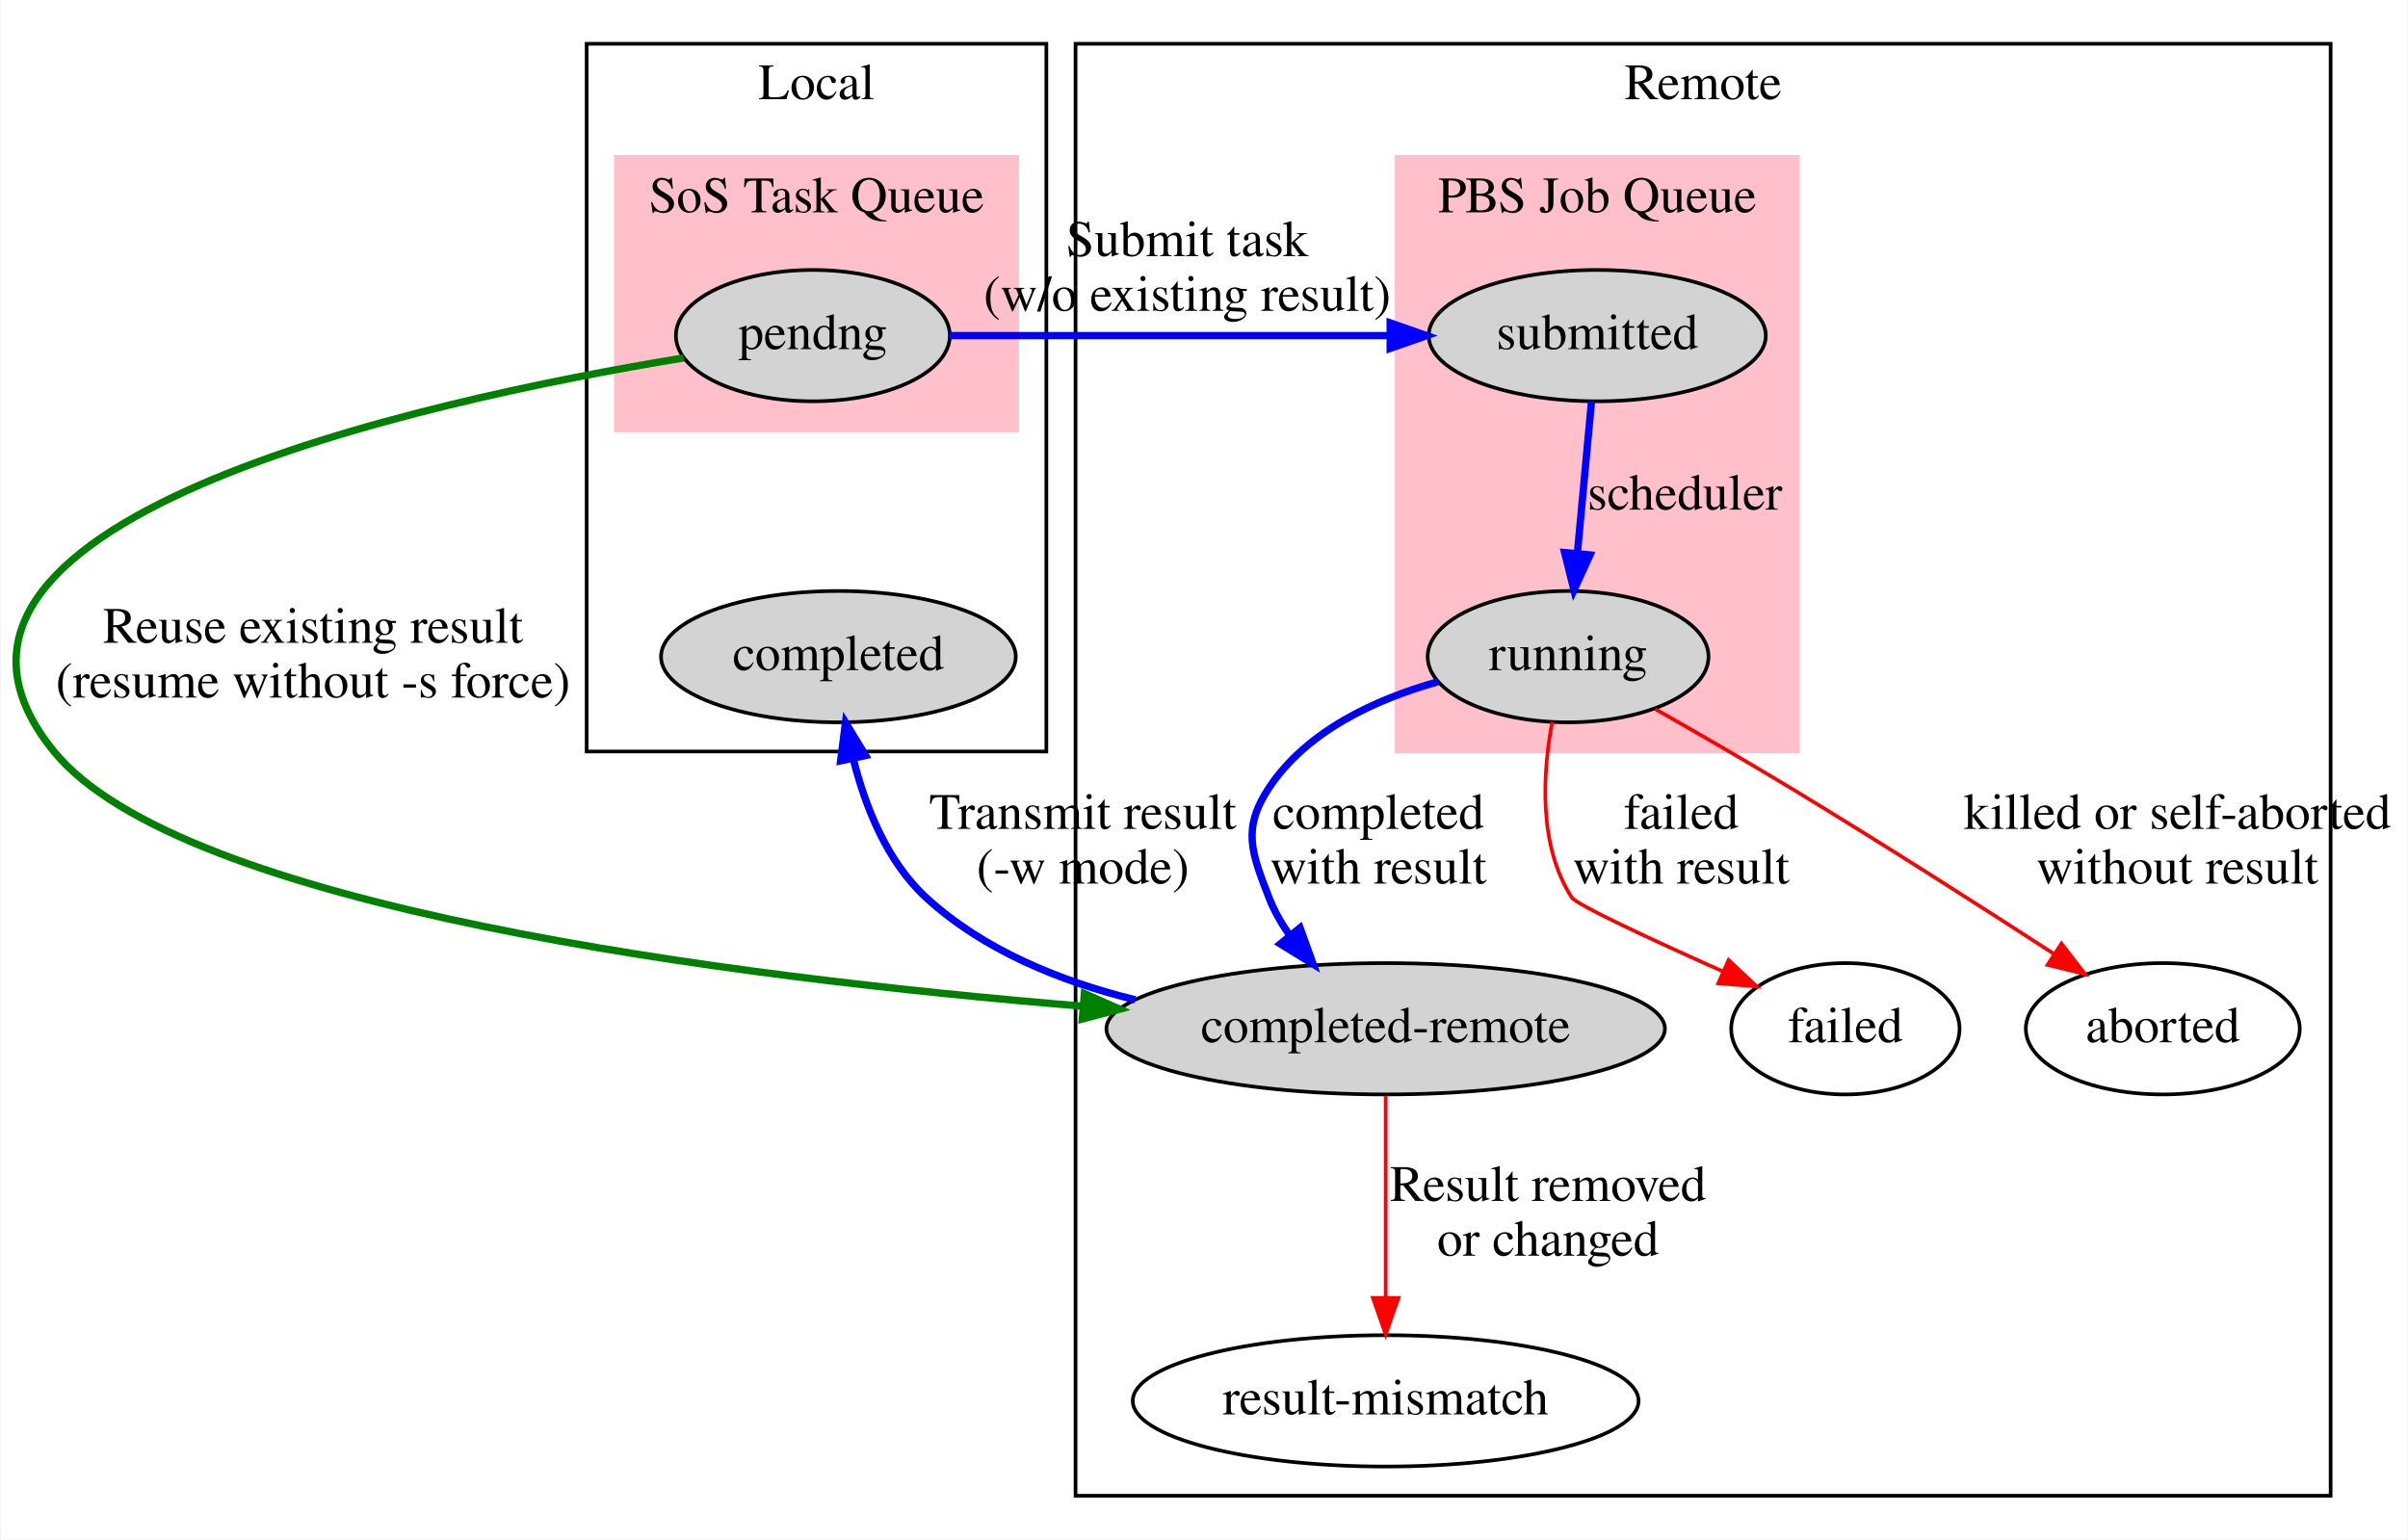
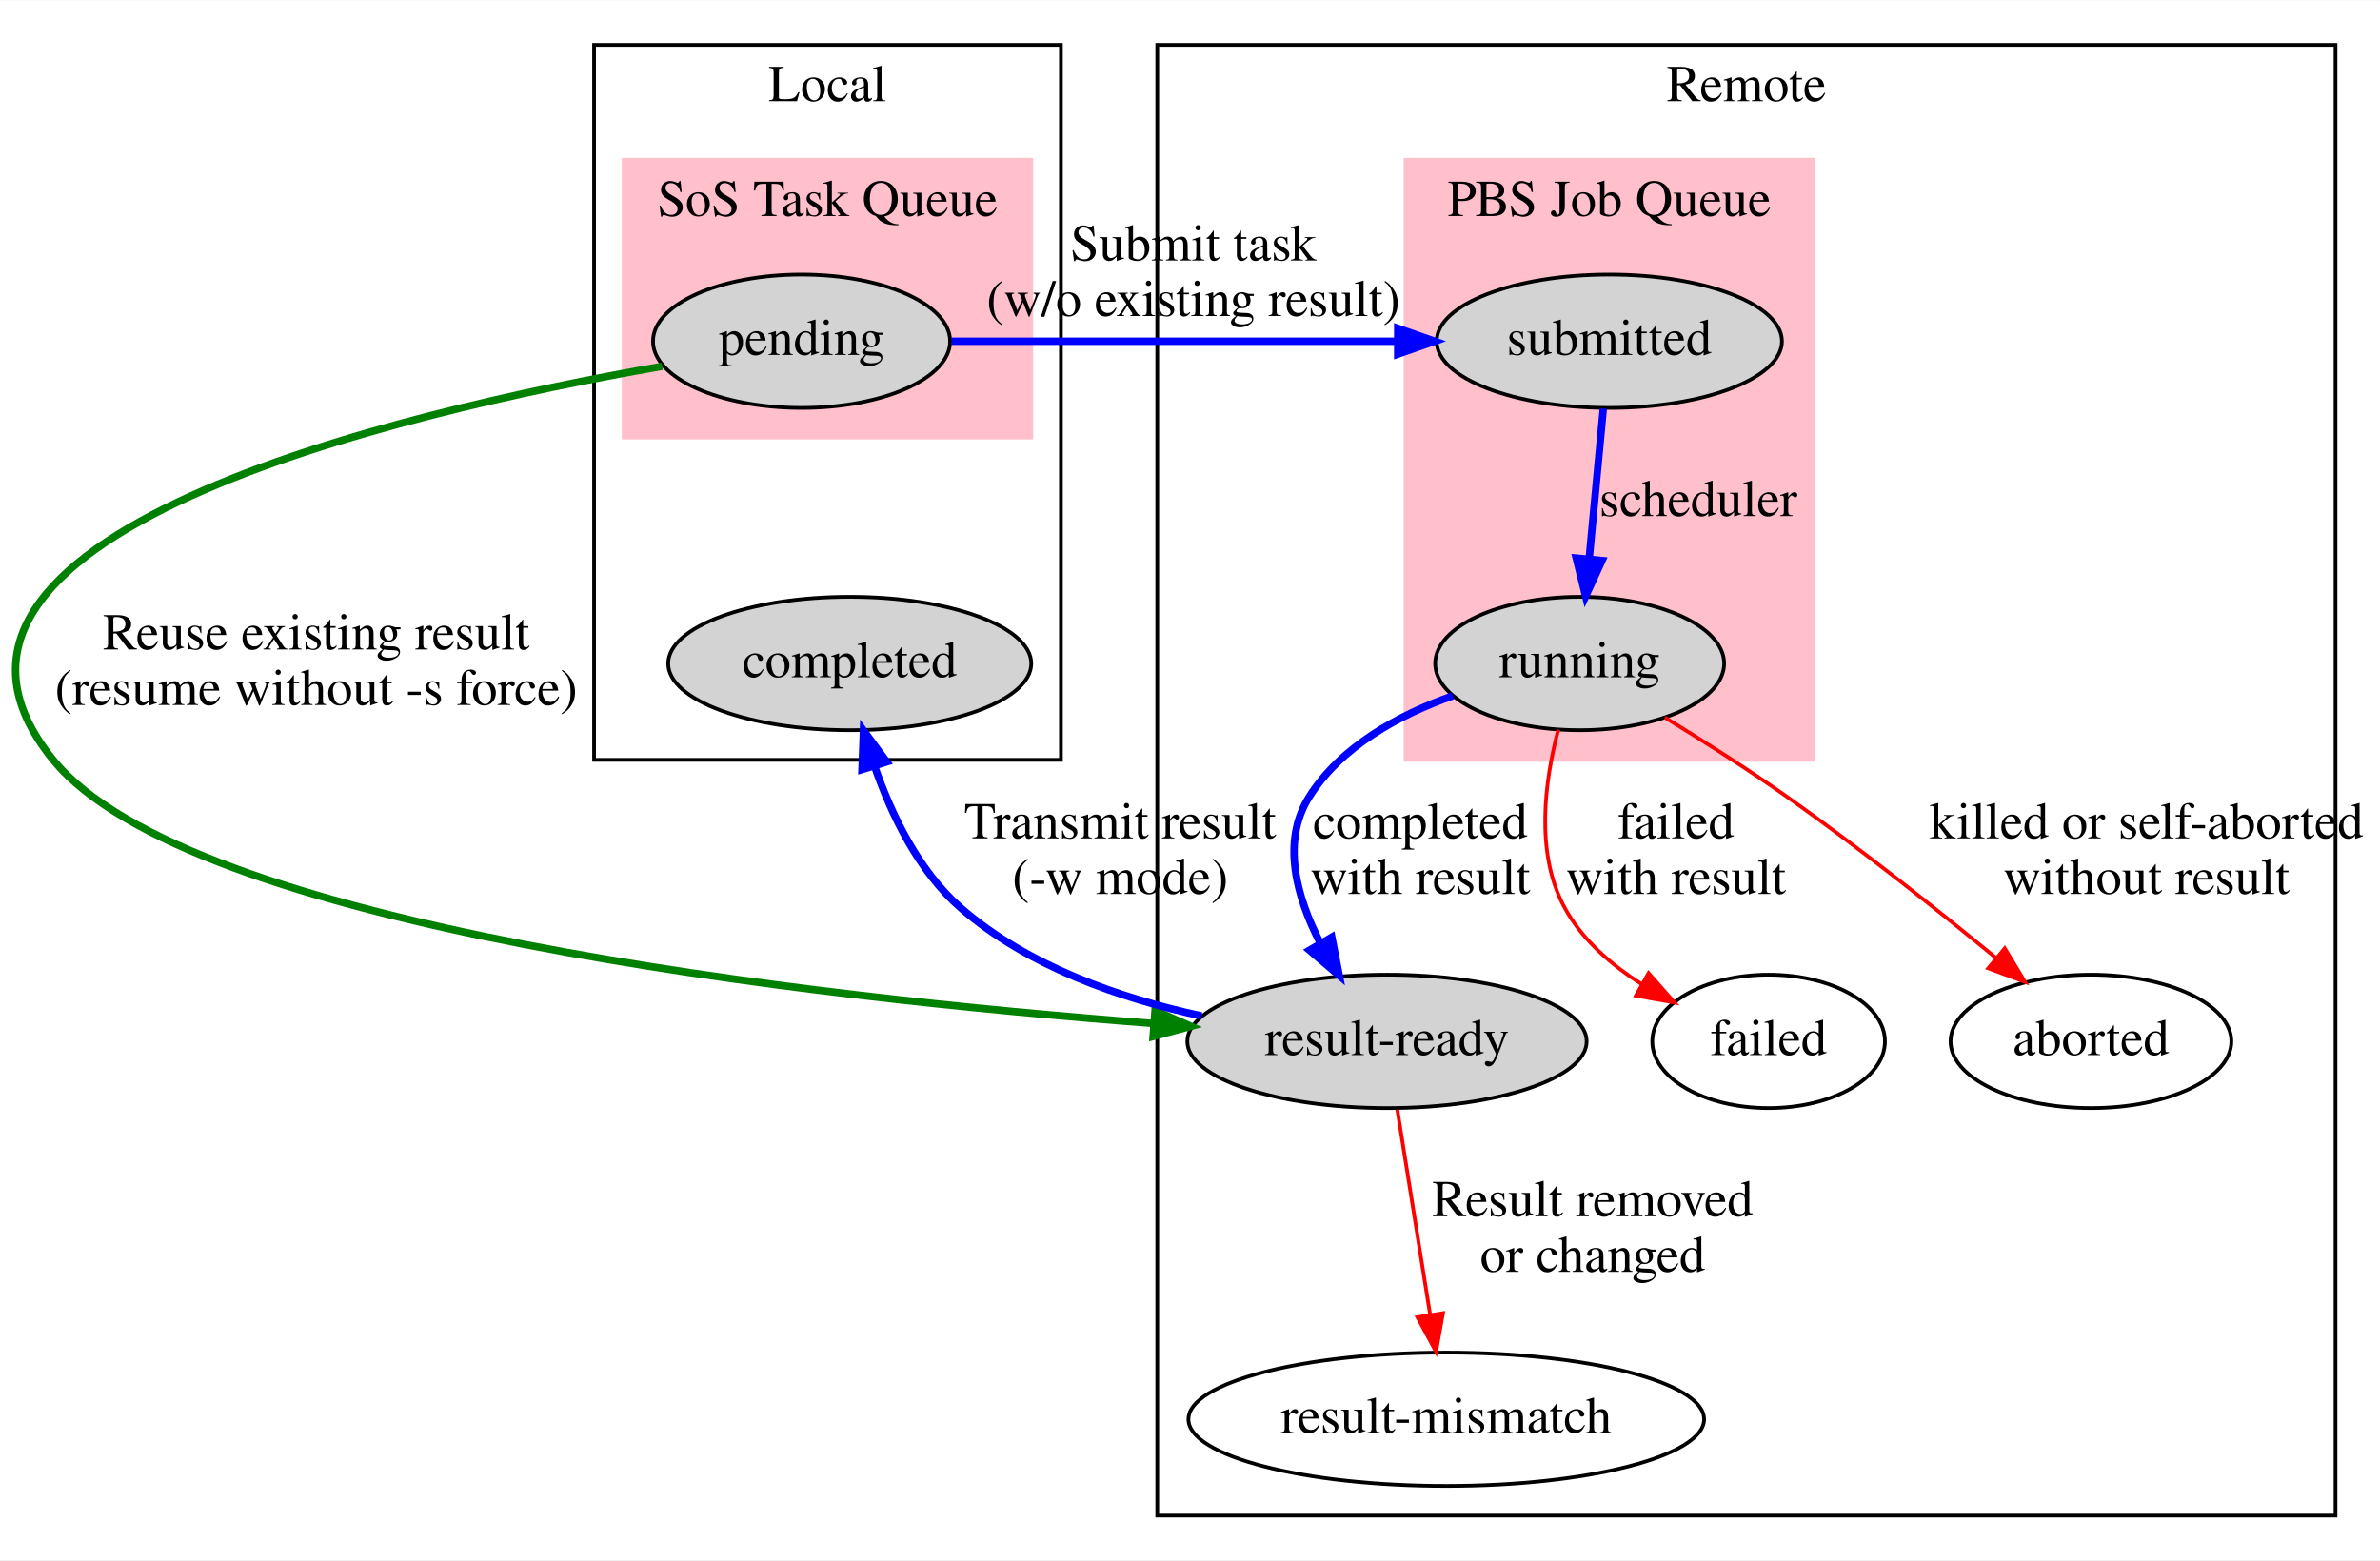
- <svg xmlns="http://www.w3.org/2000/svg" width="660pt" height="422pt" viewBox="0.00 0.00 659.58 422.00">
-   <g id="graph0" class="graph" transform="scale(1 1) rotate(0) translate(4 418)">
-     <polygon fill="white" stroke="none" points="-4,4 -4,-418 655.584,-418 655.584,4 -4,4" />
+ <svg xmlns="http://www.w3.org/2000/svg" width="642pt" height="421pt" viewBox="0.00 0.00 642.34 421.00">
+   <g id="graph0" class="graph" transform="scale(1 1) rotate(0) translate(4 417)">
+     <polygon fill="white" stroke="none" points="-4,4 -4,-417 638.335,-417 638.335,4 -4,4" />
    <g id="clust1" class="cluster">
-       <polygon fill="none" stroke="black" points="156.584,-212 156.584,-406 282.584,-406 282.584,-212 156.584,-212" />
-       <text text-anchor="middle" x="219.584" y="-390.8" font-family="Times,serif" font-size="14.00">Local</text>
+       <polygon fill="none" stroke="black" points="156.335,-212 156.335,-405 282.335,-405 282.335,-212 156.335,-212" />
+       <text text-anchor="middle" x="219.335" y="-389.8" font-family="Times,serif" font-size="14.00">Local</text>
    </g>
    <g id="clust2" class="cluster">
-       <polygon fill="pink" stroke="pink" points="164.584,-300 164.584,-375 274.584,-375 274.584,-300 164.584,-300" />
-       <text text-anchor="middle" x="219.584" y="-359.8" font-family="Times,serif" font-size="14.00">SoS Task Queue</text>
+       <polygon fill="pink" stroke="pink" points="164.335,-299 164.335,-374 274.335,-374 274.335,-299 164.335,-299" />
+       <text text-anchor="middle" x="219.335" y="-358.8" font-family="Times,serif" font-size="14.00">SoS Task Queue</text>
    </g>
    <g id="clust3" class="cluster">
-       <polygon fill="none" stroke="black" points="290.584,-8 290.584,-406 634.584,-406 634.584,-8 290.584,-8" />
-       <text text-anchor="middle" x="462.584" y="-390.8" font-family="Times,serif" font-size="14.00">Remote</text>
+       <polygon fill="none" stroke="black" points="308.335,-8 308.335,-405 626.335,-405 626.335,-8 308.335,-8" />
+       <text text-anchor="middle" x="467.335" y="-389.8" font-family="Times,serif" font-size="14.00">Remote</text>
    </g>
    <g id="clust4" class="cluster">
-       <polygon fill="pink" stroke="pink" points="378.584,-212 378.584,-375 488.584,-375 488.584,-212 378.584,-212" />
-       <text text-anchor="middle" x="433.584" y="-359.8" font-family="Times,serif" font-size="14.00">PBS Job Queue</text>
+       <polygon fill="pink" stroke="pink" points="375.335,-212 375.335,-374 485.335,-374 485.335,-212 375.335,-212" />
+       <text text-anchor="middle" x="430.335" y="-358.8" font-family="Times,serif" font-size="14.00">PBS Job Queue</text>
    </g>
    <g id="node1" class="node">
-       <ellipse fill="lightgrey" stroke="black" cx="218.584" cy="-326" rx="37.544" ry="18" />
-       <text text-anchor="middle" x="218.584" y="-322.3" font-family="Times,serif" font-size="14.00">pendng</text>
+       <ellipse fill="lightgrey" stroke="black" cx="212.335" cy="-325" rx="40.094" ry="18" />
+       <text text-anchor="middle" x="212.335" y="-321.3" font-family="Times,serif" font-size="14.00">pending</text>
    </g>
    <g id="node2" class="node">
-       <ellipse fill="lightgrey" stroke="black" cx="225.584" cy="-238" rx="48.618" ry="18" />
-       <text text-anchor="middle" x="225.584" y="-234.3" font-family="Times,serif" font-size="14.00">completed</text>
+       <ellipse fill="lightgrey" stroke="black" cx="225.335" cy="-238" rx="48.993" ry="18" />
+       <text text-anchor="middle" x="225.335" y="-234.3" font-family="Times,serif" font-size="14.00">completed</text>
    </g>
    <g id="node3" class="node">
-       <ellipse fill="lightgrey" stroke="black" cx="433.584" cy="-326" rx="46.196" ry="18" />
-       <text text-anchor="middle" x="433.584" y="-322.3" font-family="Times,serif" font-size="14.00">submitted</text>
+       <ellipse fill="lightgrey" stroke="black" cx="430.335" cy="-325" rx="46.593" ry="18" />
+       <text text-anchor="middle" x="430.335" y="-321.3" font-family="Times,serif" font-size="14.00">submitted</text>
    </g>
    <g id="edge7" class="edge">
-       <path fill="none" stroke="blue" stroke-width="2" d="M256.034,-326C289.245,-326 338.256,-326 376.375,-326" />
-       <polygon fill="blue" stroke="blue" stroke-width="2" points="376.816,-329.5 386.816,-326 376.816,-322.5 376.816,-329.5" />
-       <text text-anchor="middle" x="321.186" y="-347.8" font-family="Times,serif" font-size="14.00">Submit task</text>
-       <text text-anchor="middle" x="321.186" y="-332.8" font-family="Times,serif" font-size="14.00">(w/o existing result)</text>
+       <path fill="none" stroke="blue" stroke-width="2" d="M252.828,-325C286.594,-325 335.108,-325 372.888,-325" />
+       <polygon fill="blue" stroke="blue" stroke-width="2" points="373.238,-328.5 383.238,-325 373.238,-321.5 373.238,-328.5" />
+       <text text-anchor="middle" x="318.085" y="-346.8" font-family="Times,serif" font-size="14.00">Submit task</text>
+       <text text-anchor="middle" x="318.085" y="-331.8" font-family="Times,serif" font-size="14.00">(w/o existing result)</text>
    </g>
    <g id="node4" class="node">
-       <ellipse fill="lightgrey" stroke="black" cx="425.584" cy="-238" rx="38.495" ry="18" />
-       <text text-anchor="middle" x="425.584" y="-234.3" font-family="Times,serif" font-size="14.00">running</text>
+       <ellipse fill="lightgrey" stroke="black" cx="422.335" cy="-238" rx="38.993" ry="18" />
+       <text text-anchor="middle" x="422.335" y="-234.3" font-family="Times,serif" font-size="14.00">running</text>
    </g>
    <g id="node5" class="node">
-       <ellipse fill="lightgrey" stroke="black" cx="375.584" cy="-136" rx="76.539" ry="18" />
-       <text text-anchor="middle" x="375.584" y="-132.3" font-family="Times,serif" font-size="14.00">completed-remote</text>
+       <ellipse fill="lightgrey" stroke="black" cx="370.335" cy="-136" rx="53.891" ry="18" />
+       <text text-anchor="middle" x="370.335" y="-132.3" font-family="Times,serif" font-size="14.00">result-ready</text>
    </g>
    <g id="edge6" class="edge">
-       <path fill="none" stroke="green" stroke-width="2" d="M183.201,-319.894C111.325,-308.089 -40.773,-274.983 10.584,-212 45.479,-169.206 196.138,-150.135 292.654,-142.177" />
-       <polygon fill="green" stroke="green" stroke-width="2" points="293.002,-145.661 302.69,-141.374 292.443,-138.683 293.002,-145.661" />
-       <text text-anchor="middle" x="81.584" y="-241.8" font-family="Times,serif" font-size="14.00">Reuse existing result</text>
-       <text text-anchor="middle" x="81.584" y="-226.8" font-family="Times,serif" font-size="14.00">(resume without -s force)</text>
+       <path fill="none" stroke="green" stroke-width="2" d="M174.717,-318.239C103.663,-305.811 -38.933,-272.59 10.335,-212 47.07,-166.823 214.234,-147.948 307.303,-140.83" />
+       <polygon fill="green" stroke="green" stroke-width="2" points="307.733,-144.308 317.446,-140.078 307.215,-137.327 307.733,-144.308" />
+       <text text-anchor="middle" x="81.335" y="-241.8" font-family="Times,serif" font-size="14.00">Reuse existing result</text>
+       <text text-anchor="middle" x="81.335" y="-226.8" font-family="Times,serif" font-size="14.00">(resume without -s force)</text>
    </g>
    <g id="edge1" class="edge">
-       <path fill="none" stroke="blue" stroke-width="2" d="M432.003,-308.009C430.904,-296.19 429.414,-280.171 428.146,-266.542" />
-       <polygon fill="blue" stroke="blue" stroke-width="2" points="431.6,-265.883 427.188,-256.25 424.63,-266.531 431.6,-265.883" />
-       <text text-anchor="middle" x="457.584" y="-278.3" font-family="Times,serif" font-size="14.00">scheduler</text>
+       <path fill="none" stroke="blue" stroke-width="2" d="M428.716,-306.799C427.621,-295.163 426.151,-279.548 424.899,-266.237" />
+       <polygon fill="blue" stroke="blue" stroke-width="2" points="428.373,-265.803 423.952,-256.175 421.404,-266.459 428.373,-265.803" />
+       <text text-anchor="middle" x="454.335" y="-277.8" font-family="Times,serif" font-size="14.00">scheduler</text>
    </g>
    <g id="edge2" class="edge">
-       <path fill="none" stroke="blue" stroke-width="2" d="M389.835,-231.104C372.789,-226.302 353.906,-217.628 343.584,-202 336.236,-190.874 338.758,-184.429 343.584,-172 344.977,-168.412 346.928,-164.967 349.188,-161.733" />
-       <polygon fill="blue" stroke="blue" stroke-width="2" points="352.119,-163.676 355.716,-153.71 346.69,-159.258 352.119,-163.676" />
-       <text text-anchor="middle" x="373.584" y="-190.8" font-family="Times,serif" font-size="14.00">completed</text>
-       <text text-anchor="middle" x="373.584" y="-175.8" font-family="Times,serif" font-size="14.00">with result</text>
+       <path fill="none" stroke="blue" stroke-width="2" d="M388.131,-229.292C373.552,-224.131 357.946,-215.678 349.335,-202 341.76,-189.967 345.887,-174.947 352.416,-162.378" />
+       <polygon fill="blue" stroke="blue" stroke-width="2" points="355.442,-164.137 357.462,-153.737 349.397,-160.607 355.442,-164.137" />
+       <text text-anchor="middle" x="379.335" y="-190.8" font-family="Times,serif" font-size="14.00">completed</text>
+       <text text-anchor="middle" x="379.335" y="-175.8" font-family="Times,serif" font-size="14.00">with result</text>
    </g>
    <g id="node7" class="node">
-       <ellipse fill="none" stroke="black" cx="501.584" cy="-136" rx="31.297" ry="18" />
-       <text text-anchor="middle" x="501.584" y="-132.3" font-family="Times,serif" font-size="14.00">failed</text>
+       <ellipse fill="none" stroke="black" cx="473.335" cy="-136" rx="31.396" ry="18" />
+       <text text-anchor="middle" x="473.335" y="-132.3" font-family="Times,serif" font-size="14.00">failed</text>
    </g>
    <g id="edge4" class="edge">
-       <path fill="none" stroke="red" d="M421.222,-220.105C418.619,-206.083 417.38,-186.209 426.584,-172 427.901,-169.966 448.663,-160.354 468.007,-151.717" />
-       <polygon fill="red" stroke="red" points="469.578,-154.849 477.298,-147.593 466.738,-148.451 469.578,-154.849" />
-       <text text-anchor="middle" x="456.584" y="-190.8" font-family="Times,serif" font-size="14.00">failed</text>
-       <text text-anchor="middle" x="456.584" y="-175.8" font-family="Times,serif" font-size="14.00">with result</text>
+       <path fill="none" stroke="red" d="M416.574,-220.166C412.914,-206.364 410.229,-186.767 418.335,-172 423.015,-163.475 430.749,-156.73 438.96,-151.53" />
+       <polygon fill="red" stroke="red" points="440.934,-154.436 447.935,-146.484 437.503,-148.334 440.934,-154.436" />
+       <text text-anchor="middle" x="448.335" y="-190.8" font-family="Times,serif" font-size="14.00">failed</text>
+       <text text-anchor="middle" x="448.335" y="-175.8" font-family="Times,serif" font-size="14.00">with result</text>
    </g>
    <g id="node8" class="node">
-       <ellipse fill="none" stroke="black" cx="588.584" cy="-136" rx="37.544" ry="18" />
-       <text text-anchor="middle" x="588.584" y="-132.3" font-family="Times,serif" font-size="14.00">aborted</text>
+       <ellipse fill="none" stroke="black" cx="560.335" cy="-136" rx="37.894" ry="18" />
+       <text text-anchor="middle" x="560.335" y="-132.3" font-family="Times,serif" font-size="14.00">aborted</text>
    </g>
    <g id="edge3" class="edge">
-       <path fill="none" stroke="red" d="M449.488,-223.625C460.805,-217.206 474.466,-209.332 486.584,-202 511.154,-187.133 538.583,-169.6 558.803,-156.493" />
-       <polygon fill="red" stroke="red" points="560.797,-159.371 567.274,-150.987 556.982,-153.502 560.797,-159.371" />
-       <text text-anchor="middle" x="592.584" y="-190.8" font-family="Times,serif" font-size="14.00">killed or self-aborted</text>
-       <text text-anchor="middle" x="592.584" y="-175.8" font-family="Times,serif" font-size="14.00">without result</text>
+       <path fill="none" stroke="red" d="M445.325,-223.429C455.598,-217.163 467.749,-209.469 478.335,-202 497.801,-188.266 518.842,-171.546 534.736,-158.503" />
+       <polygon fill="red" stroke="red" points="537.063,-161.12 542.542,-152.053 532.604,-155.724 537.063,-161.12" />
+       <text text-anchor="middle" x="575.335" y="-190.8" font-family="Times,serif" font-size="14.00">killed or self-aborted</text>
+       <text text-anchor="middle" x="575.335" y="-175.8" font-family="Times,serif" font-size="14.00">without result</text>
    </g>
    <g id="edge8" class="edge">
-       <path fill="none" stroke="blue" stroke-width="2" d="M306.936,-143.945C286.444,-148.989 265.286,-157.547 249.584,-172 238.899,-181.835 232.954,-196.85 229.655,-209.972" />
-       <polygon fill="blue" stroke="blue" stroke-width="2" points="226.189,-209.445 227.537,-219.954 233.036,-210.898 226.189,-209.445" />
-       <text text-anchor="middle" x="292.584" y="-190.8" font-family="Times,serif" font-size="14.00">Transmit result</text>
-       <text text-anchor="middle" x="292.584" y="-175.8" font-family="Times,serif" font-size="14.00">(-w mode)</text>
+       <path fill="none" stroke="blue" stroke-width="2" d="M320.282,-142.868C298.254,-147.642 273.348,-156.299 255.335,-172 243.912,-181.957 236.565,-197.173 232.002,-210.38" />
+       <polygon fill="blue" stroke="blue" stroke-width="2" points="228.648,-209.381 229.035,-219.968 235.335,-211.45 228.648,-209.381" />
+       <text text-anchor="middle" x="298.335" y="-190.8" font-family="Times,serif" font-size="14.00">Transmit result</text>
+       <text text-anchor="middle" x="298.335" y="-175.8" font-family="Times,serif" font-size="14.00">(-w mode)</text>
    </g>
    <g id="node6" class="node">
-       <ellipse fill="none" stroke="black" cx="375.584" cy="-34" rx="69.316" ry="18" />
-       <text text-anchor="middle" x="375.584" y="-30.3" font-family="Times,serif" font-size="14.00">result-mismatch</text>
+       <ellipse fill="none" stroke="black" cx="386.335" cy="-34" rx="69.588" ry="18" />
+       <text text-anchor="middle" x="386.335" y="-30.3" font-family="Times,serif" font-size="14.00">result-mismatch</text>
    </g>
    <g id="edge5" class="edge">
-       <path fill="none" stroke="red" d="M375.584,-117.581C375.584,-102.382 375.584,-80.067 375.584,-62.464" />
-       <polygon fill="red" stroke="red" points="379.084,-62.219 375.584,-52.219 372.084,-62.219 379.084,-62.219" />
-       <text text-anchor="middle" x="420.084" y="-88.8" font-family="Times,serif" font-size="14.00">Result removed</text>
-       <text text-anchor="middle" x="420.084" y="-73.8" font-family="Times,serif" font-size="14.00">or changed</text>
+       <path fill="none" stroke="red" d="M373.122,-117.581C375.554,-102.382 379.124,-80.067 381.941,-62.464" />
+       <polygon fill="red" stroke="red" points="385.456,-62.647 383.58,-52.219 378.544,-61.541 385.456,-62.647" />
+       <text text-anchor="middle" x="425.835" y="-88.8" font-family="Times,serif" font-size="14.00">Result removed</text>
+       <text text-anchor="middle" x="425.835" y="-73.8" font-family="Times,serif" font-size="14.00">or changed</text>
    </g>
  </g>
</svg>
